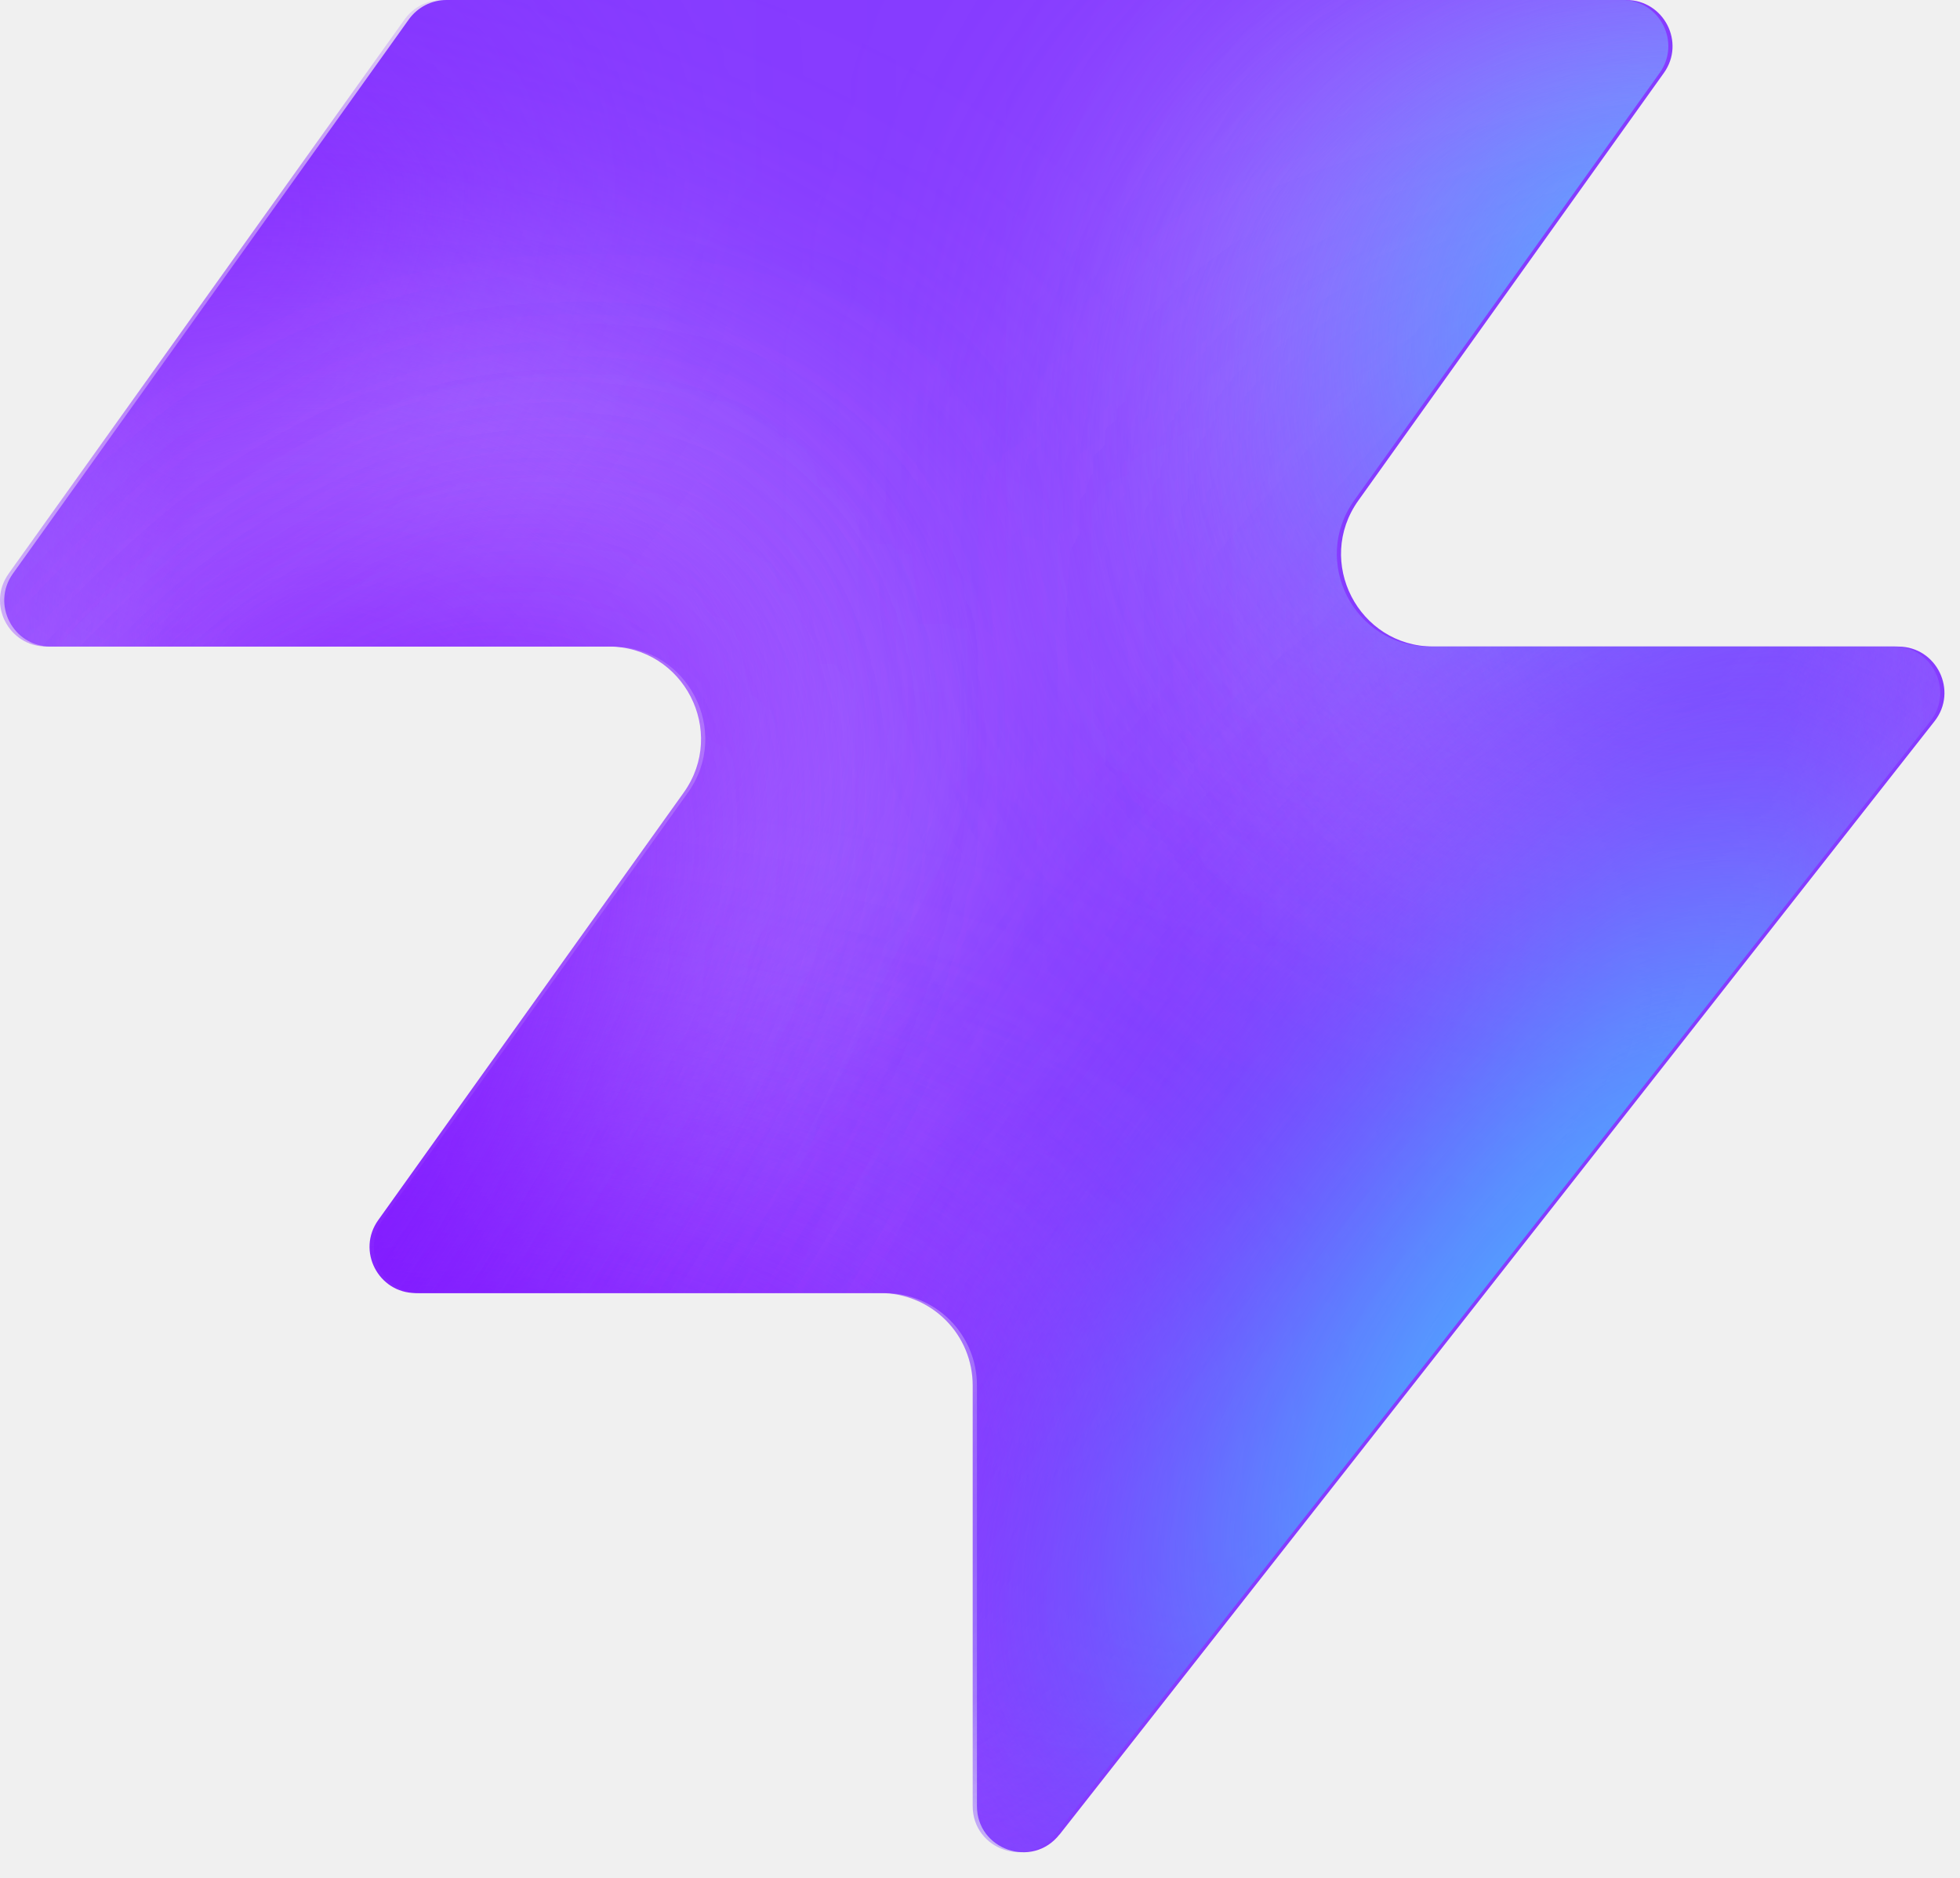
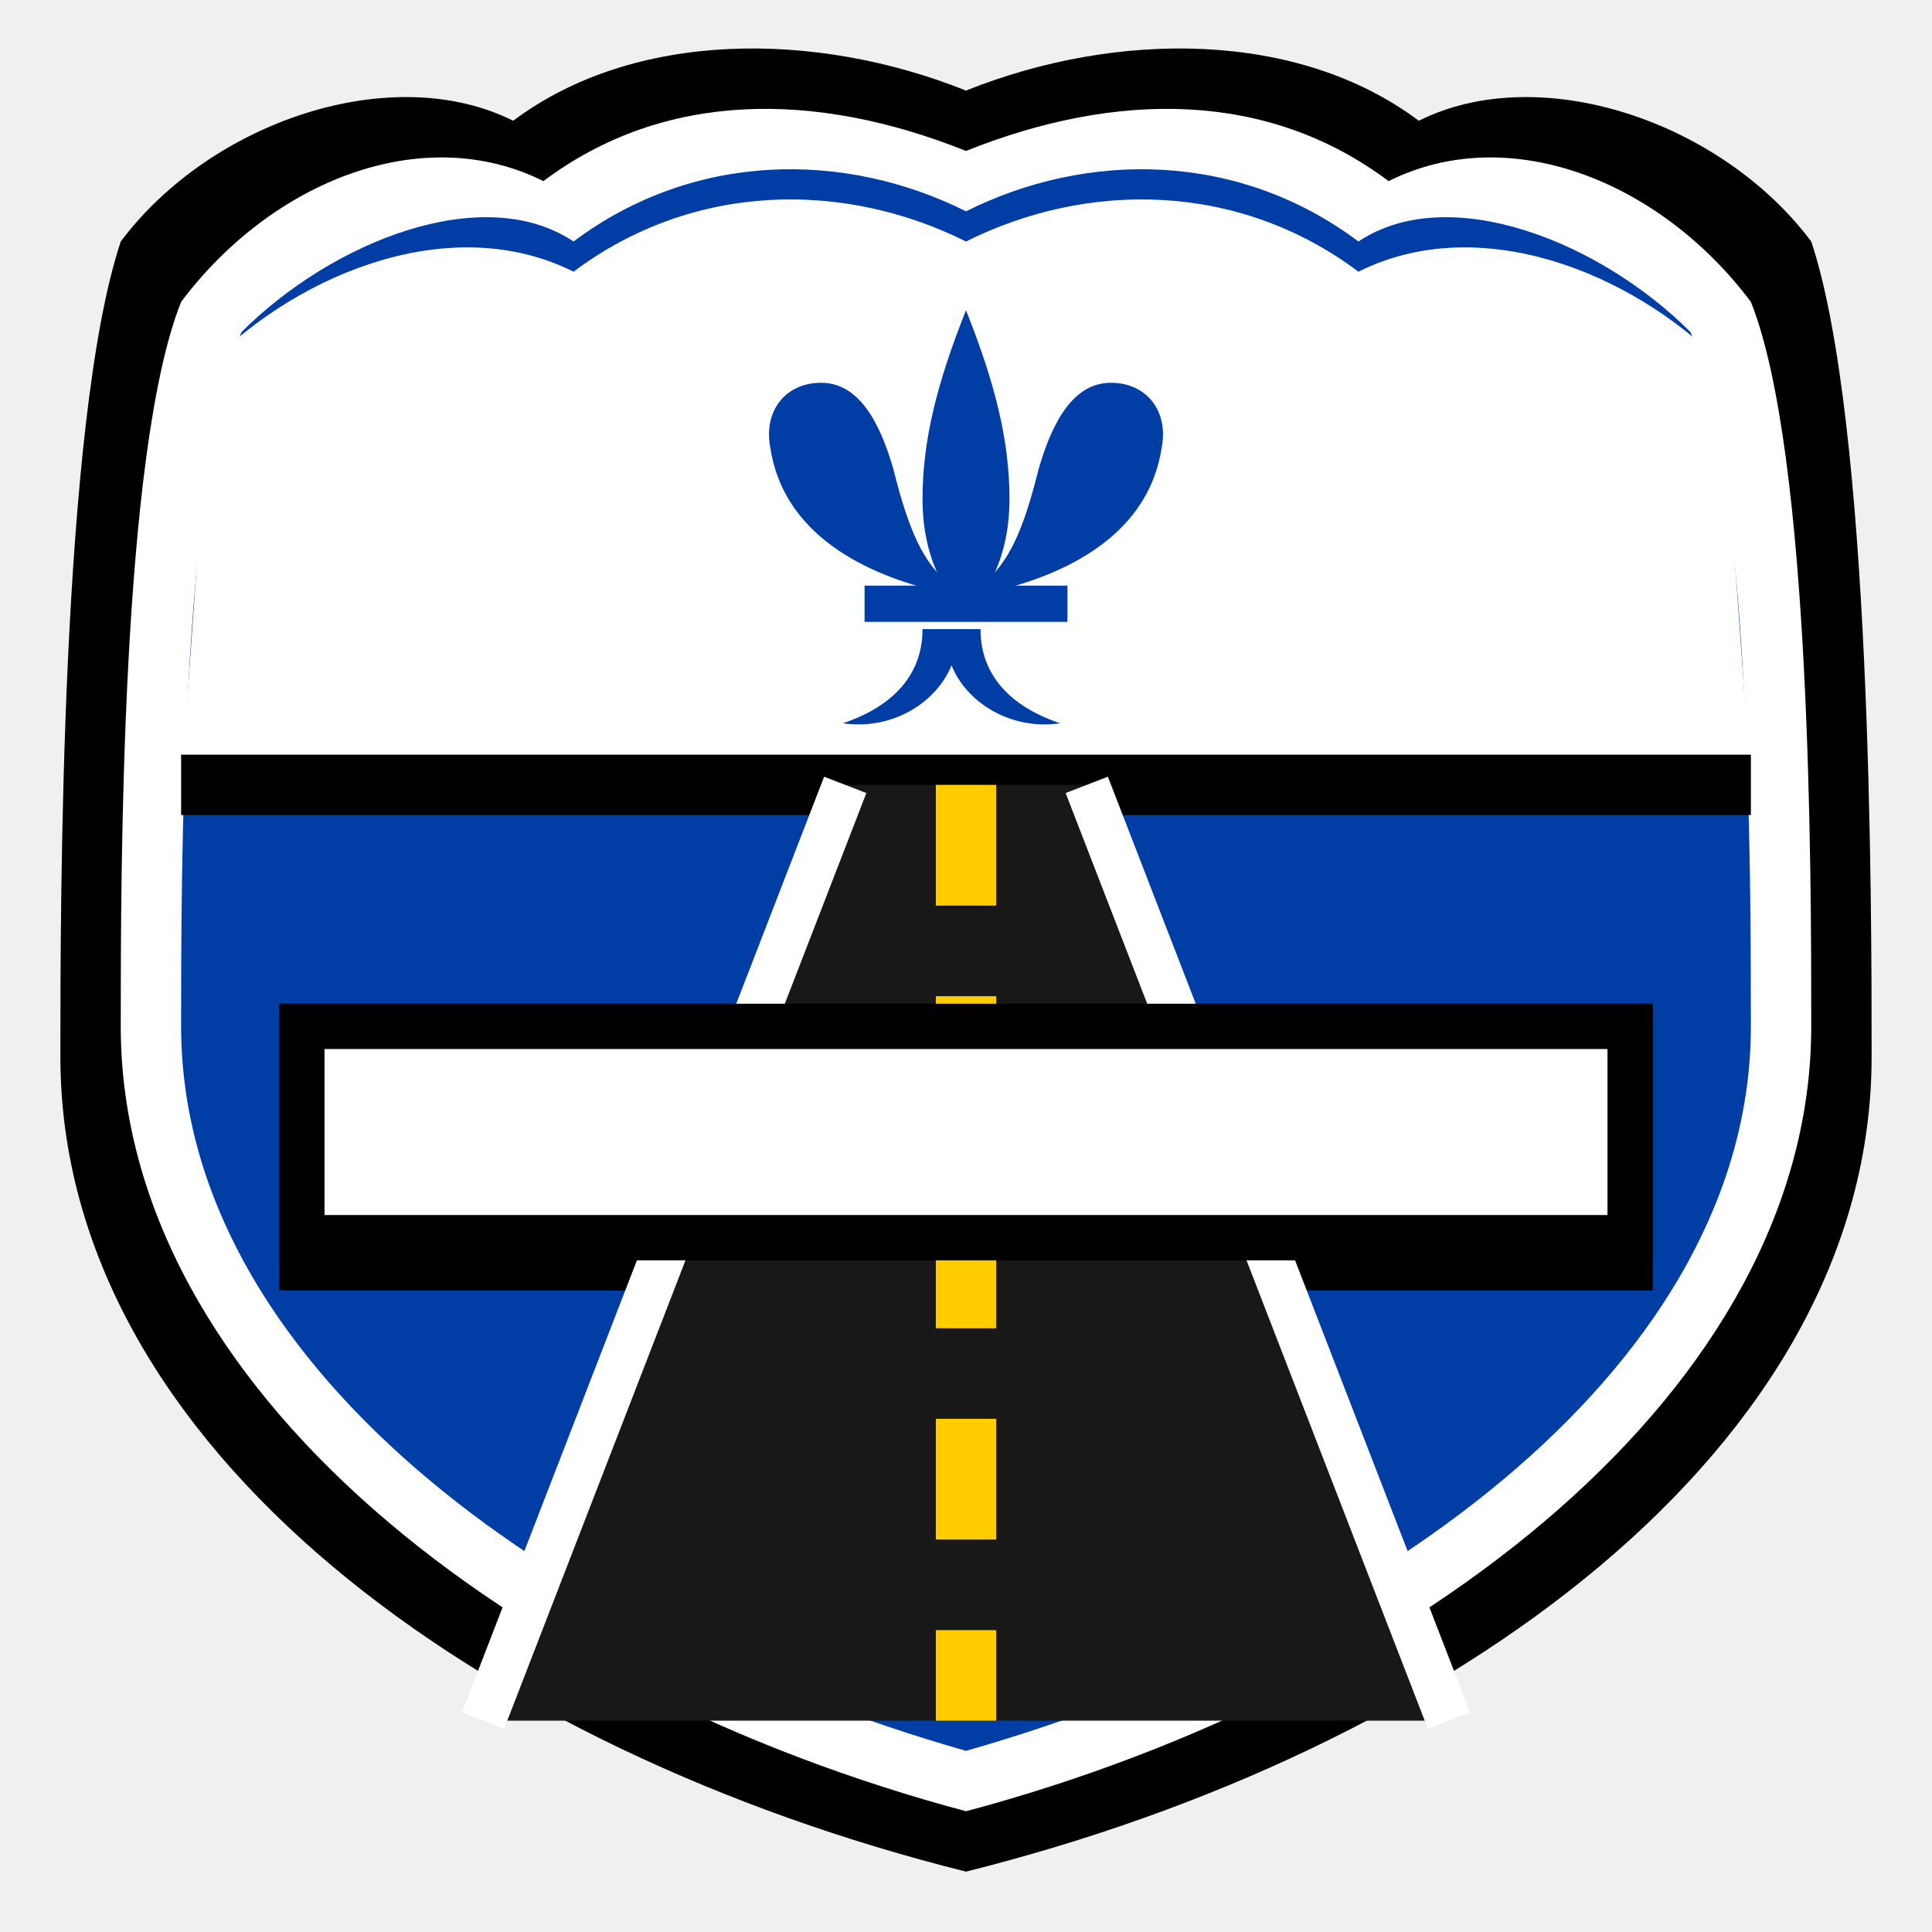
- <svg xmlns="http://www.w3.org/2000/svg" width="48" height="46" fill="none" viewBox="0 0 48 46">
-   <path fill="#863bff" d="M25.946 44.938c-.664.845-2.021.375-2.021-.698V33.937a2.26 2.26 0 0 0-2.262-2.262H10.287c-.92 0-1.456-1.04-.92-1.788l7.48-10.471c1.07-1.497 0-3.578-1.842-3.578H1.237c-.92 0-1.456-1.04-.92-1.788L10.013.474c.214-.297.556-.474.92-.474h28.894c.92 0 1.456 1.04.92 1.788l-7.48 10.471c-1.07 1.498 0 3.579 1.842 3.579h11.377c.943 0 1.473 1.088.89 1.83L25.947 44.94z" style="fill:#863bff;fill:color(display-p3 .525 .23 1);fill-opacity:1" />
-   <mask id="a" width="48" height="46" x="0" y="0" maskUnits="userSpaceOnUse" style="mask-type:alpha">
-     <path fill="#000" d="M25.842 44.938c-.664.844-2.021.375-2.021-.698V33.937a2.26 2.26 0 0 0-2.262-2.262H10.183c-.92 0-1.456-1.04-.92-1.788l7.48-10.471c1.07-1.498 0-3.579-1.842-3.579H1.133c-.92 0-1.456-1.04-.92-1.787L9.91.473c.214-.297.556-.474.92-.474h28.894c.92 0 1.456 1.04.92 1.788l-7.48 10.471c-1.07 1.498 0 3.578 1.842 3.578h11.377c.943 0 1.473 1.088.89 1.832L25.843 44.94z" style="fill:#000;fill-opacity:1" />
-   </mask>
-   <g mask="url(#a)">
-     <g filter="url(#b)">
-       <ellipse cx="5.508" cy="14.704" fill="#ede6ff" rx="5.508" ry="14.704" style="fill:#ede6ff;fill:color(display-p3 .927 .903 1);fill-opacity:1" transform="matrix(.00324 1 1 -.00324 -4.47 31.516)" />
-     </g>
-     <g filter="url(#c)">
-       <ellipse cx="10.399" cy="29.851" fill="#ede6ff" rx="10.399" ry="29.851" style="fill:#ede6ff;fill:color(display-p3 .927 .903 1);fill-opacity:1" transform="matrix(.00324 1 1 -.00324 -39.328 7.883)" />
-     </g>
-     <g filter="url(#d)">
-       <ellipse cx="5.508" cy="30.487" fill="#7e14ff" rx="5.508" ry="30.487" style="fill:#7e14ff;fill:color(display-p3 .492 .077 1);fill-opacity:1" transform="rotate(89.814 -25.913 -14.639)scale(1 -1)" />
-     </g>
-     <g filter="url(#e)">
-       <ellipse cx="5.508" cy="30.599" fill="#7e14ff" rx="5.508" ry="30.599" style="fill:#7e14ff;fill:color(display-p3 .492 .077 1);fill-opacity:1" transform="rotate(89.814 -32.644 -3.334)scale(1 -1)" />
-     </g>
-     <g filter="url(#f)">
-       <ellipse cx="5.508" cy="30.599" fill="#7e14ff" rx="5.508" ry="30.599" style="fill:#7e14ff;fill:color(display-p3 .492 .077 1);fill-opacity:1" transform="matrix(.00324 1 1 -.00324 -34.34 30.47)" />
-     </g>
-     <g filter="url(#g)">
-       <ellipse cx="14.072" cy="22.078" fill="#ede6ff" rx="14.072" ry="22.078" style="fill:#ede6ff;fill:color(display-p3 .927 .903 1);fill-opacity:1" transform="rotate(93.35 24.506 48.493)scale(-1 1)" />
-     </g>
-     <g filter="url(#h)">
-       <ellipse cx="3.47" cy="21.501" fill="#7e14ff" rx="3.47" ry="21.501" style="fill:#7e14ff;fill:color(display-p3 .492 .077 1);fill-opacity:1" transform="rotate(89.009 28.708 47.59)scale(-1 1)" />
-     </g>
-     <g filter="url(#i)">
-       <ellipse cx="3.47" cy="21.501" fill="#7e14ff" rx="3.47" ry="21.501" style="fill:#7e14ff;fill:color(display-p3 .492 .077 1);fill-opacity:1" transform="rotate(89.009 28.708 47.59)scale(-1 1)" />
-     </g>
-     <g filter="url(#j)">
-       <ellipse cx=".387" cy="8.972" fill="#7e14ff" rx="4.407" ry="29.108" style="fill:#7e14ff;fill:color(display-p3 .492 .077 1);fill-opacity:1" transform="rotate(39.51 .387 8.972)" />
-     </g>
-     <g filter="url(#k)">
-       <ellipse cx="47.523" cy="-6.092" fill="#7e14ff" rx="4.407" ry="29.108" style="fill:#7e14ff;fill:color(display-p3 .492 .077 1);fill-opacity:1" transform="rotate(37.892 47.523 -6.092)" />
-     </g>
-     <g filter="url(#l)">
-       <ellipse cx="41.412" cy="6.333" fill="#47bfff" rx="5.971" ry="9.665" style="fill:#47bfff;fill:color(display-p3 .28 .748 1);fill-opacity:1" transform="rotate(37.892 41.412 6.333)" />
-     </g>
-     <g filter="url(#m)">
-       <ellipse cx="-1.879" cy="38.332" fill="#7e14ff" rx="4.407" ry="29.108" style="fill:#7e14ff;fill:color(display-p3 .492 .077 1);fill-opacity:1" transform="rotate(37.892 -1.88 38.332)" />
-     </g>
-     <g filter="url(#n)">
-       <ellipse cx="-1.879" cy="38.332" fill="#7e14ff" rx="4.407" ry="29.108" style="fill:#7e14ff;fill:color(display-p3 .492 .077 1);fill-opacity:1" transform="rotate(37.892 -1.88 38.332)" />
-     </g>
-     <g filter="url(#o)">
-       <ellipse cx="35.651" cy="29.907" fill="#7e14ff" rx="4.407" ry="29.108" style="fill:#7e14ff;fill:color(display-p3 .492 .077 1);fill-opacity:1" transform="rotate(37.892 35.651 29.907)" />
-     </g>
-     <g filter="url(#p)">
-       <ellipse cx="38.418" cy="32.4" fill="#47bfff" rx="5.971" ry="15.297" style="fill:#47bfff;fill:color(display-p3 .28 .748 1);fill-opacity:1" transform="rotate(37.892 38.418 32.4)" />
-     </g>
+ <svg xmlns="http://www.w3.org/2000/svg" viewBox="0 0 64 64" width="64" height="64">
+   <path d="M 32 3            C 37 1 43 1 47 4            C 51 2 57 4 60 8            C 62 14 62 30 62 35            C 62 48 48 58 32 62            C 16 58 2 48 2 35            C 2 30 2 14 4 8            C 7 4 13 2 17 4            C 21 1 27 1 32 3 Z" fill="#000000" />
+   <path d="M 32 5            C 37 3 42 3 46 6            C 50 4 55 6 58 10            C 60 15 60 29 60 34            C 60 46 47 56 32 60            C 17 56 4 46 4 34            C 4 29 4 15 6 10            C 9 6 14 4 18 6            C 22 3 27 3 32 5 Z" fill="#FFFFFF" />
+   <path d="M 32 7            C 36 5 41 5 45 8            C 48 6 53 8 56 11            C 58 16 58 29 58 34            C 58 45 46 54 32 58            C 18 54 6 45 6 34            C 6 29 6 16 8 11            C 11 8 16 6 19 8            C 23 5 28 5 32 7 Z" fill="#003DA5" />
+   <path d="M 7 12 C 10 9 15 7 19 9 C 23 6 28 6 32 8 C 36 6 41 6 45 9 C 49 7 54 9 57 12 L 58 26 L 6 26 Z" fill="#FFFFFF" />
+   <line x1="6" y1="26" x2="58" y2="26" stroke="#000000" stroke-width="2" />
+   <g transform="translate(32, 17) scale(0.24)">
+     <path d="M 0 -28 C 4 -18 6 -10 6 -2 C 6 6 3 11 0 14 C -3 11 -6 6 -6 -2 C -6 -10 -4 -18 0 -28 Z" fill="#003DA5" />
+     <path d="M -3 11 C -12 9 -25 4 -27 -9 C -28 -14 -25 -18 -20 -18 C -15 -18 -12 -13 -10 -6 C -8 2 -6 7 -2 10 Z" fill="#003DA5" />
+     <path d="M 3 11 C 12 9 25 4 27 -9 C 28 -14 25 -18 20 -18 C 15 -18 12 -13 10 -6 C 8 2 6 7 2 10 Z" fill="#003DA5" />
+     <rect x="-14" y="10" width="28" height="5" fill="#003DA5" />
+     <path d="M -6 16 C -6 23 -11 27 -17 29 C -10 30 -4 26 -2 21 C 0 26 6 30 13 29 C 7 27 2 23 2 16 Z" fill="#003DA5" />
  </g>
-   <defs>
-     <filter id="b" width="60.045" height="41.654" x="-19.77" y="16.149" color-interpolation-filters="sRGB" filterUnits="userSpaceOnUse">
-       <feFlood flood-opacity="0" result="BackgroundImageFix" />
-       <feBlend in="SourceGraphic" in2="BackgroundImageFix" result="shape" />
-       <feGaussianBlur result="effect1_foregroundBlur_2002_17158" stdDeviation="7.659" />
-     </filter>
-     <filter id="c" width="90.34" height="51.437" x="-54.613" y="-7.533" color-interpolation-filters="sRGB" filterUnits="userSpaceOnUse">
-       <feFlood flood-opacity="0" result="BackgroundImageFix" />
-       <feBlend in="SourceGraphic" in2="BackgroundImageFix" result="shape" />
-       <feGaussianBlur result="effect1_foregroundBlur_2002_17158" stdDeviation="7.659" />
-     </filter>
-     <filter id="d" width="79.355" height="29.4" x="-49.64" y="2.03" color-interpolation-filters="sRGB" filterUnits="userSpaceOnUse">
-       <feFlood flood-opacity="0" result="BackgroundImageFix" />
-       <feBlend in="SourceGraphic" in2="BackgroundImageFix" result="shape" />
-       <feGaussianBlur result="effect1_foregroundBlur_2002_17158" stdDeviation="4.596" />
-     </filter>
-     <filter id="e" width="79.579" height="29.4" x="-45.045" y="20.029" color-interpolation-filters="sRGB" filterUnits="userSpaceOnUse">
-       <feFlood flood-opacity="0" result="BackgroundImageFix" />
-       <feBlend in="SourceGraphic" in2="BackgroundImageFix" result="shape" />
-       <feGaussianBlur result="effect1_foregroundBlur_2002_17158" stdDeviation="4.596" />
-     </filter>
-     <filter id="f" width="79.579" height="29.4" x="-43.513" y="21.178" color-interpolation-filters="sRGB" filterUnits="userSpaceOnUse">
-       <feFlood flood-opacity="0" result="BackgroundImageFix" />
-       <feBlend in="SourceGraphic" in2="BackgroundImageFix" result="shape" />
-       <feGaussianBlur result="effect1_foregroundBlur_2002_17158" stdDeviation="4.596" />
-     </filter>
-     <filter id="g" width="74.749" height="58.852" x="15.756" y="-17.901" color-interpolation-filters="sRGB" filterUnits="userSpaceOnUse">
-       <feFlood flood-opacity="0" result="BackgroundImageFix" />
-       <feBlend in="SourceGraphic" in2="BackgroundImageFix" result="shape" />
-       <feGaussianBlur result="effect1_foregroundBlur_2002_17158" stdDeviation="7.659" />
-     </filter>
-     <filter id="h" width="61.377" height="25.362" x="23.548" y="2.284" color-interpolation-filters="sRGB" filterUnits="userSpaceOnUse">
-       <feFlood flood-opacity="0" result="BackgroundImageFix" />
-       <feBlend in="SourceGraphic" in2="BackgroundImageFix" result="shape" />
-       <feGaussianBlur result="effect1_foregroundBlur_2002_17158" stdDeviation="4.596" />
-     </filter>
-     <filter id="i" width="61.377" height="25.362" x="23.548" y="2.284" color-interpolation-filters="sRGB" filterUnits="userSpaceOnUse">
-       <feFlood flood-opacity="0" result="BackgroundImageFix" />
-       <feBlend in="SourceGraphic" in2="BackgroundImageFix" result="shape" />
-       <feGaussianBlur result="effect1_foregroundBlur_2002_17158" stdDeviation="4.596" />
-     </filter>
-     <filter id="j" width="56.045" height="63.649" x="-27.636" y="-22.853" color-interpolation-filters="sRGB" filterUnits="userSpaceOnUse">
-       <feFlood flood-opacity="0" result="BackgroundImageFix" />
-       <feBlend in="SourceGraphic" in2="BackgroundImageFix" result="shape" />
-       <feGaussianBlur result="effect1_foregroundBlur_2002_17158" stdDeviation="4.596" />
-     </filter>
-     <filter id="k" width="54.814" height="64.646" x="20.116" y="-38.415" color-interpolation-filters="sRGB" filterUnits="userSpaceOnUse">
-       <feFlood flood-opacity="0" result="BackgroundImageFix" />
-       <feBlend in="SourceGraphic" in2="BackgroundImageFix" result="shape" />
-       <feGaussianBlur result="effect1_foregroundBlur_2002_17158" stdDeviation="4.596" />
-     </filter>
-     <filter id="l" width="33.541" height="35.313" x="24.641" y="-11.323" color-interpolation-filters="sRGB" filterUnits="userSpaceOnUse">
-       <feFlood flood-opacity="0" result="BackgroundImageFix" />
-       <feBlend in="SourceGraphic" in2="BackgroundImageFix" result="shape" />
-       <feGaussianBlur result="effect1_foregroundBlur_2002_17158" stdDeviation="4.596" />
-     </filter>
-     <filter id="m" width="54.814" height="64.646" x="-29.286" y="6.009" color-interpolation-filters="sRGB" filterUnits="userSpaceOnUse">
-       <feFlood flood-opacity="0" result="BackgroundImageFix" />
-       <feBlend in="SourceGraphic" in2="BackgroundImageFix" result="shape" />
-       <feGaussianBlur result="effect1_foregroundBlur_2002_17158" stdDeviation="4.596" />
-     </filter>
-     <filter id="n" width="54.814" height="64.646" x="-29.286" y="6.009" color-interpolation-filters="sRGB" filterUnits="userSpaceOnUse">
-       <feFlood flood-opacity="0" result="BackgroundImageFix" />
-       <feBlend in="SourceGraphic" in2="BackgroundImageFix" result="shape" />
-       <feGaussianBlur result="effect1_foregroundBlur_2002_17158" stdDeviation="4.596" />
-     </filter>
-     <filter id="o" width="54.814" height="64.646" x="8.244" y="-2.416" color-interpolation-filters="sRGB" filterUnits="userSpaceOnUse">
-       <feFlood flood-opacity="0" result="BackgroundImageFix" />
-       <feBlend in="SourceGraphic" in2="BackgroundImageFix" result="shape" />
-       <feGaussianBlur result="effect1_foregroundBlur_2002_17158" stdDeviation="4.596" />
-     </filter>
-     <filter id="p" width="39.409" height="43.623" x="18.713" y="10.588" color-interpolation-filters="sRGB" filterUnits="userSpaceOnUse">
-       <feFlood flood-opacity="0" result="BackgroundImageFix" />
-       <feBlend in="SourceGraphic" in2="BackgroundImageFix" result="shape" />
-       <feGaussianBlur result="effect1_foregroundBlur_2002_17158" stdDeviation="4.596" />
-     </filter>
-   </defs>
+   <rect x="10" y="34" width="44" height="8" fill="#FFFFFF" stroke="#000000" stroke-width="1.5" />
+   <path d="M 28 26 L 16 57 L 48 57 L 36 26 Z" fill="#181818" />
+   <line x1="28" y1="26" x2="16" y2="57" stroke="#FFFFFF" stroke-width="1.5" />
+   <line x1="36" y1="26" x2="48" y2="57" stroke="#FFFFFF" stroke-width="1.5" />
+   <line x1="32" y1="26" x2="32" y2="57" stroke="#FFCC00" stroke-width="2" stroke-dasharray="4 3" />
+   <rect x="10" y="34" width="44" height="7" fill="#FFFFFF" stroke="#000000" stroke-width="1.5" />
</svg>
